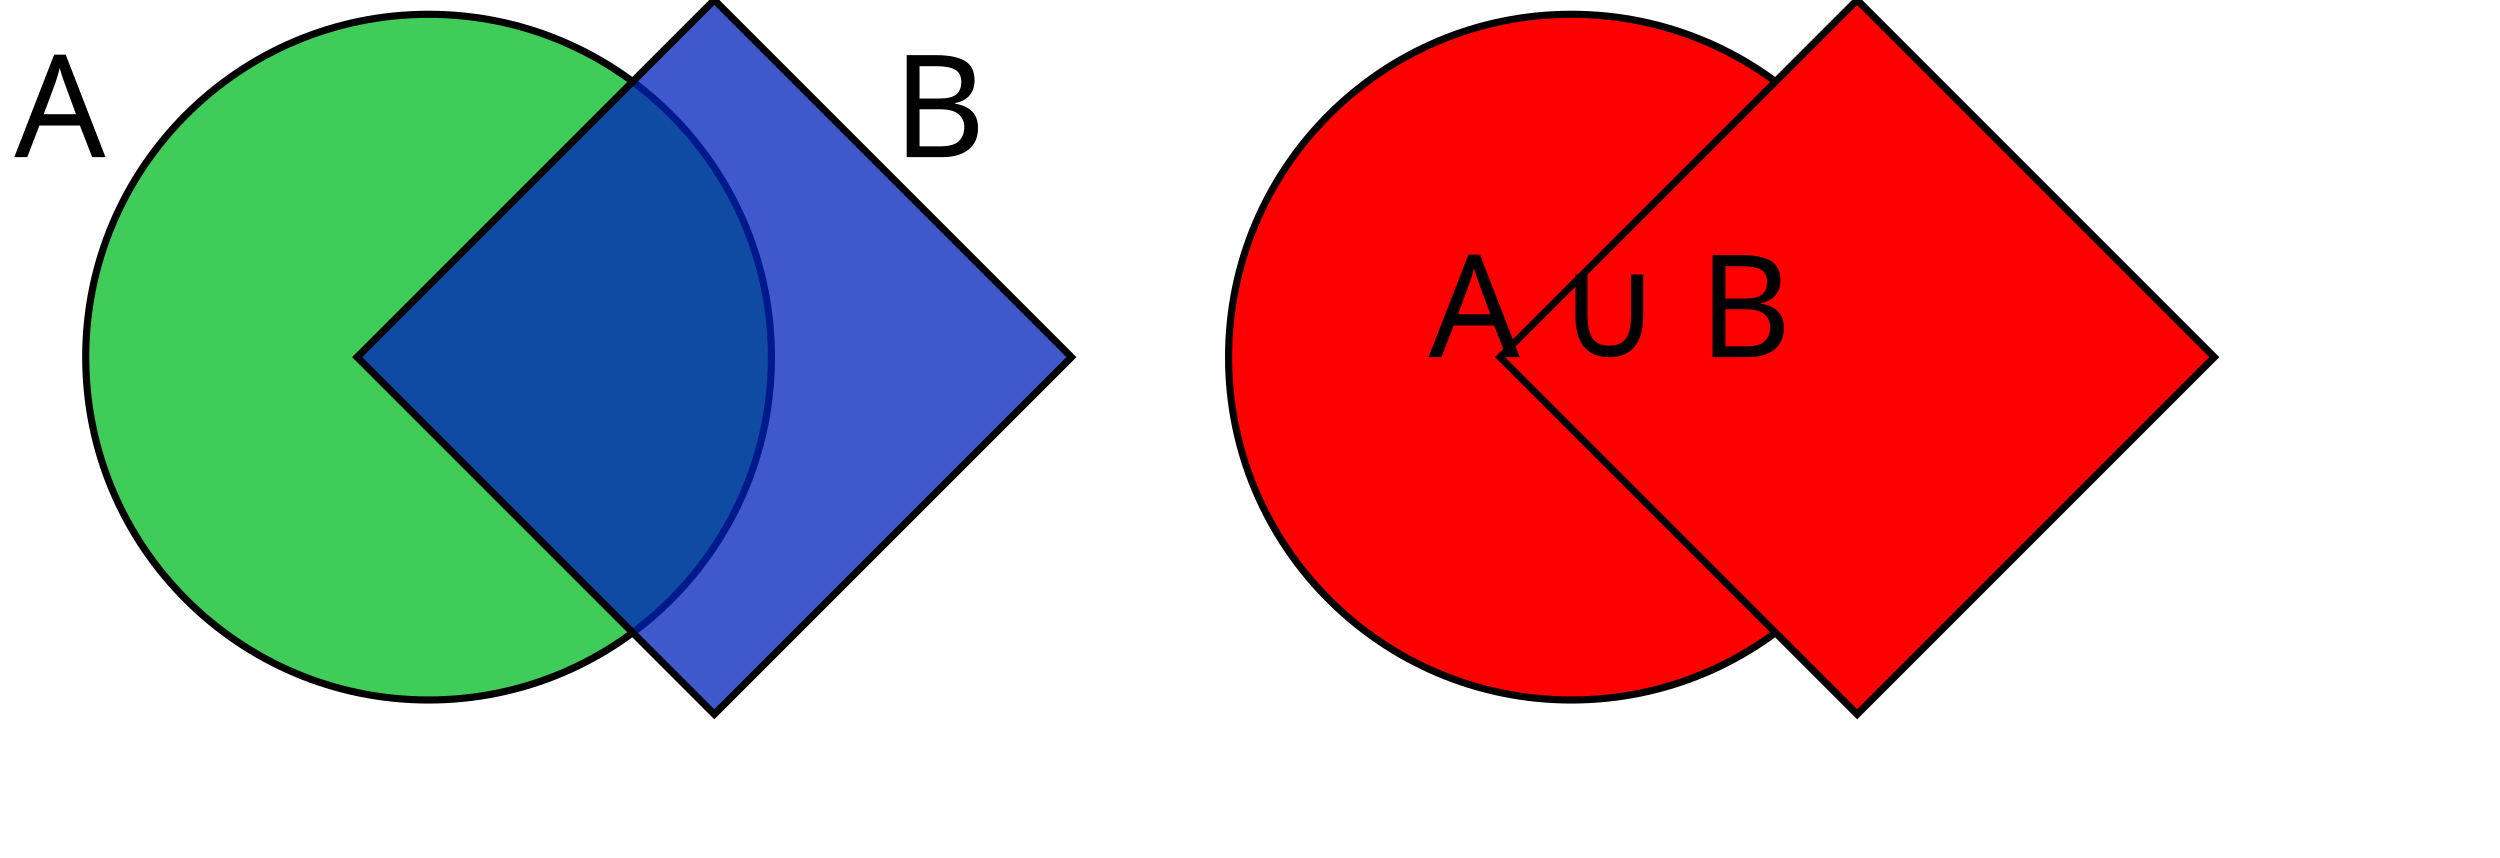
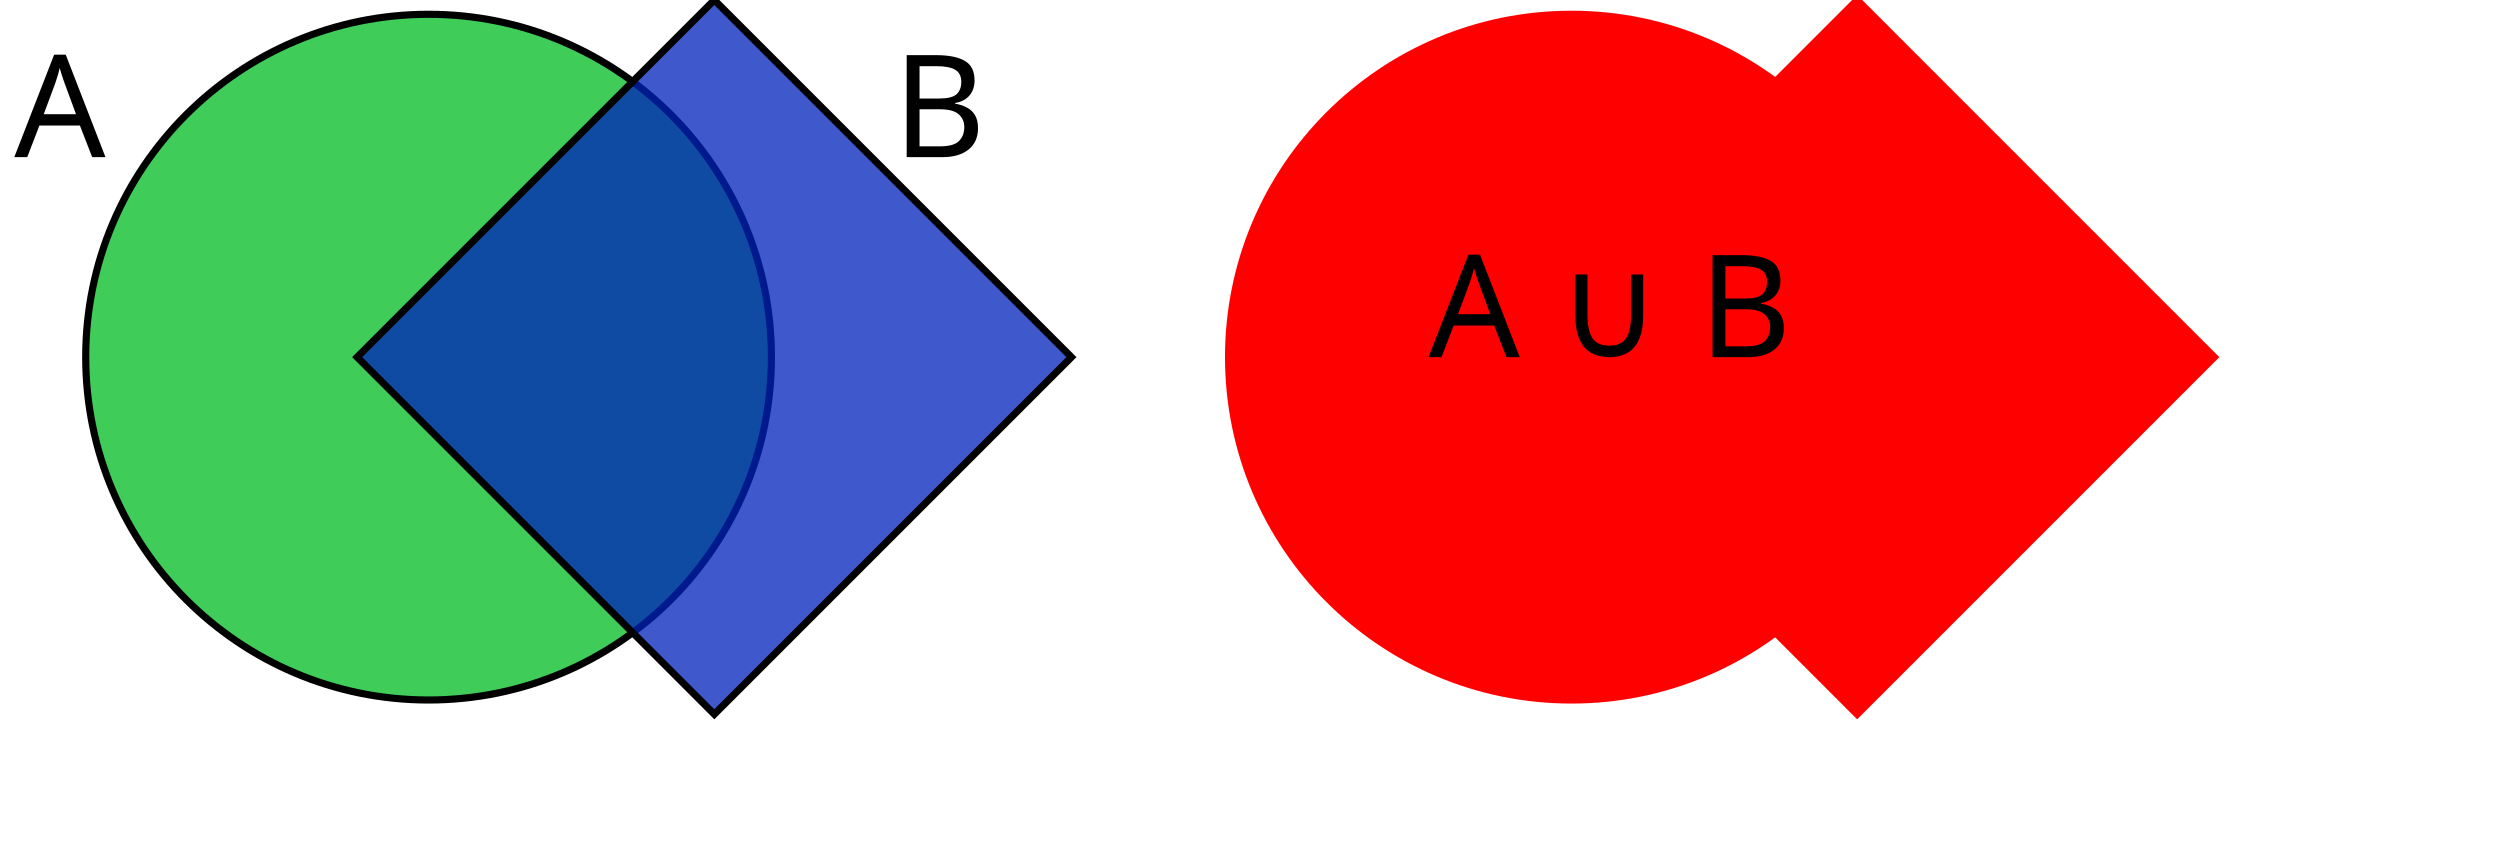
<svg xmlns="http://www.w3.org/2000/svg" version="1.1" height="120" width="350">
  <g stroke="black" stroke-width="1">
    <circle cx="60" cy="50" r="48" fill="#00BB22C0" />
    <polygon points="100,0 50,50 100,100 150,50" fill="#0022BBC0" />
  </g>
  <text x="2" y="22" font-family="Verdana" font-size="20" fill="black">A</text>
  <text x="125" y="22" font-family="Verdana" font-size="20" fill="black">B</text>
-   <g fill="red" stroke="black" stroke-width="1" transform="translate(160 0)">
+   <g fill="red" stroke="red" stroke-width="1" transform="translate(160 0)">
    <circle cx="60" cy="50" r="48" />
    <polygon points="100,0 50,50 100,100 150,50" />
  </g>
  <text x="200" y="50" font-family="Verdana" font-size="20" fill="black">A ∪ B</text>
</svg>
